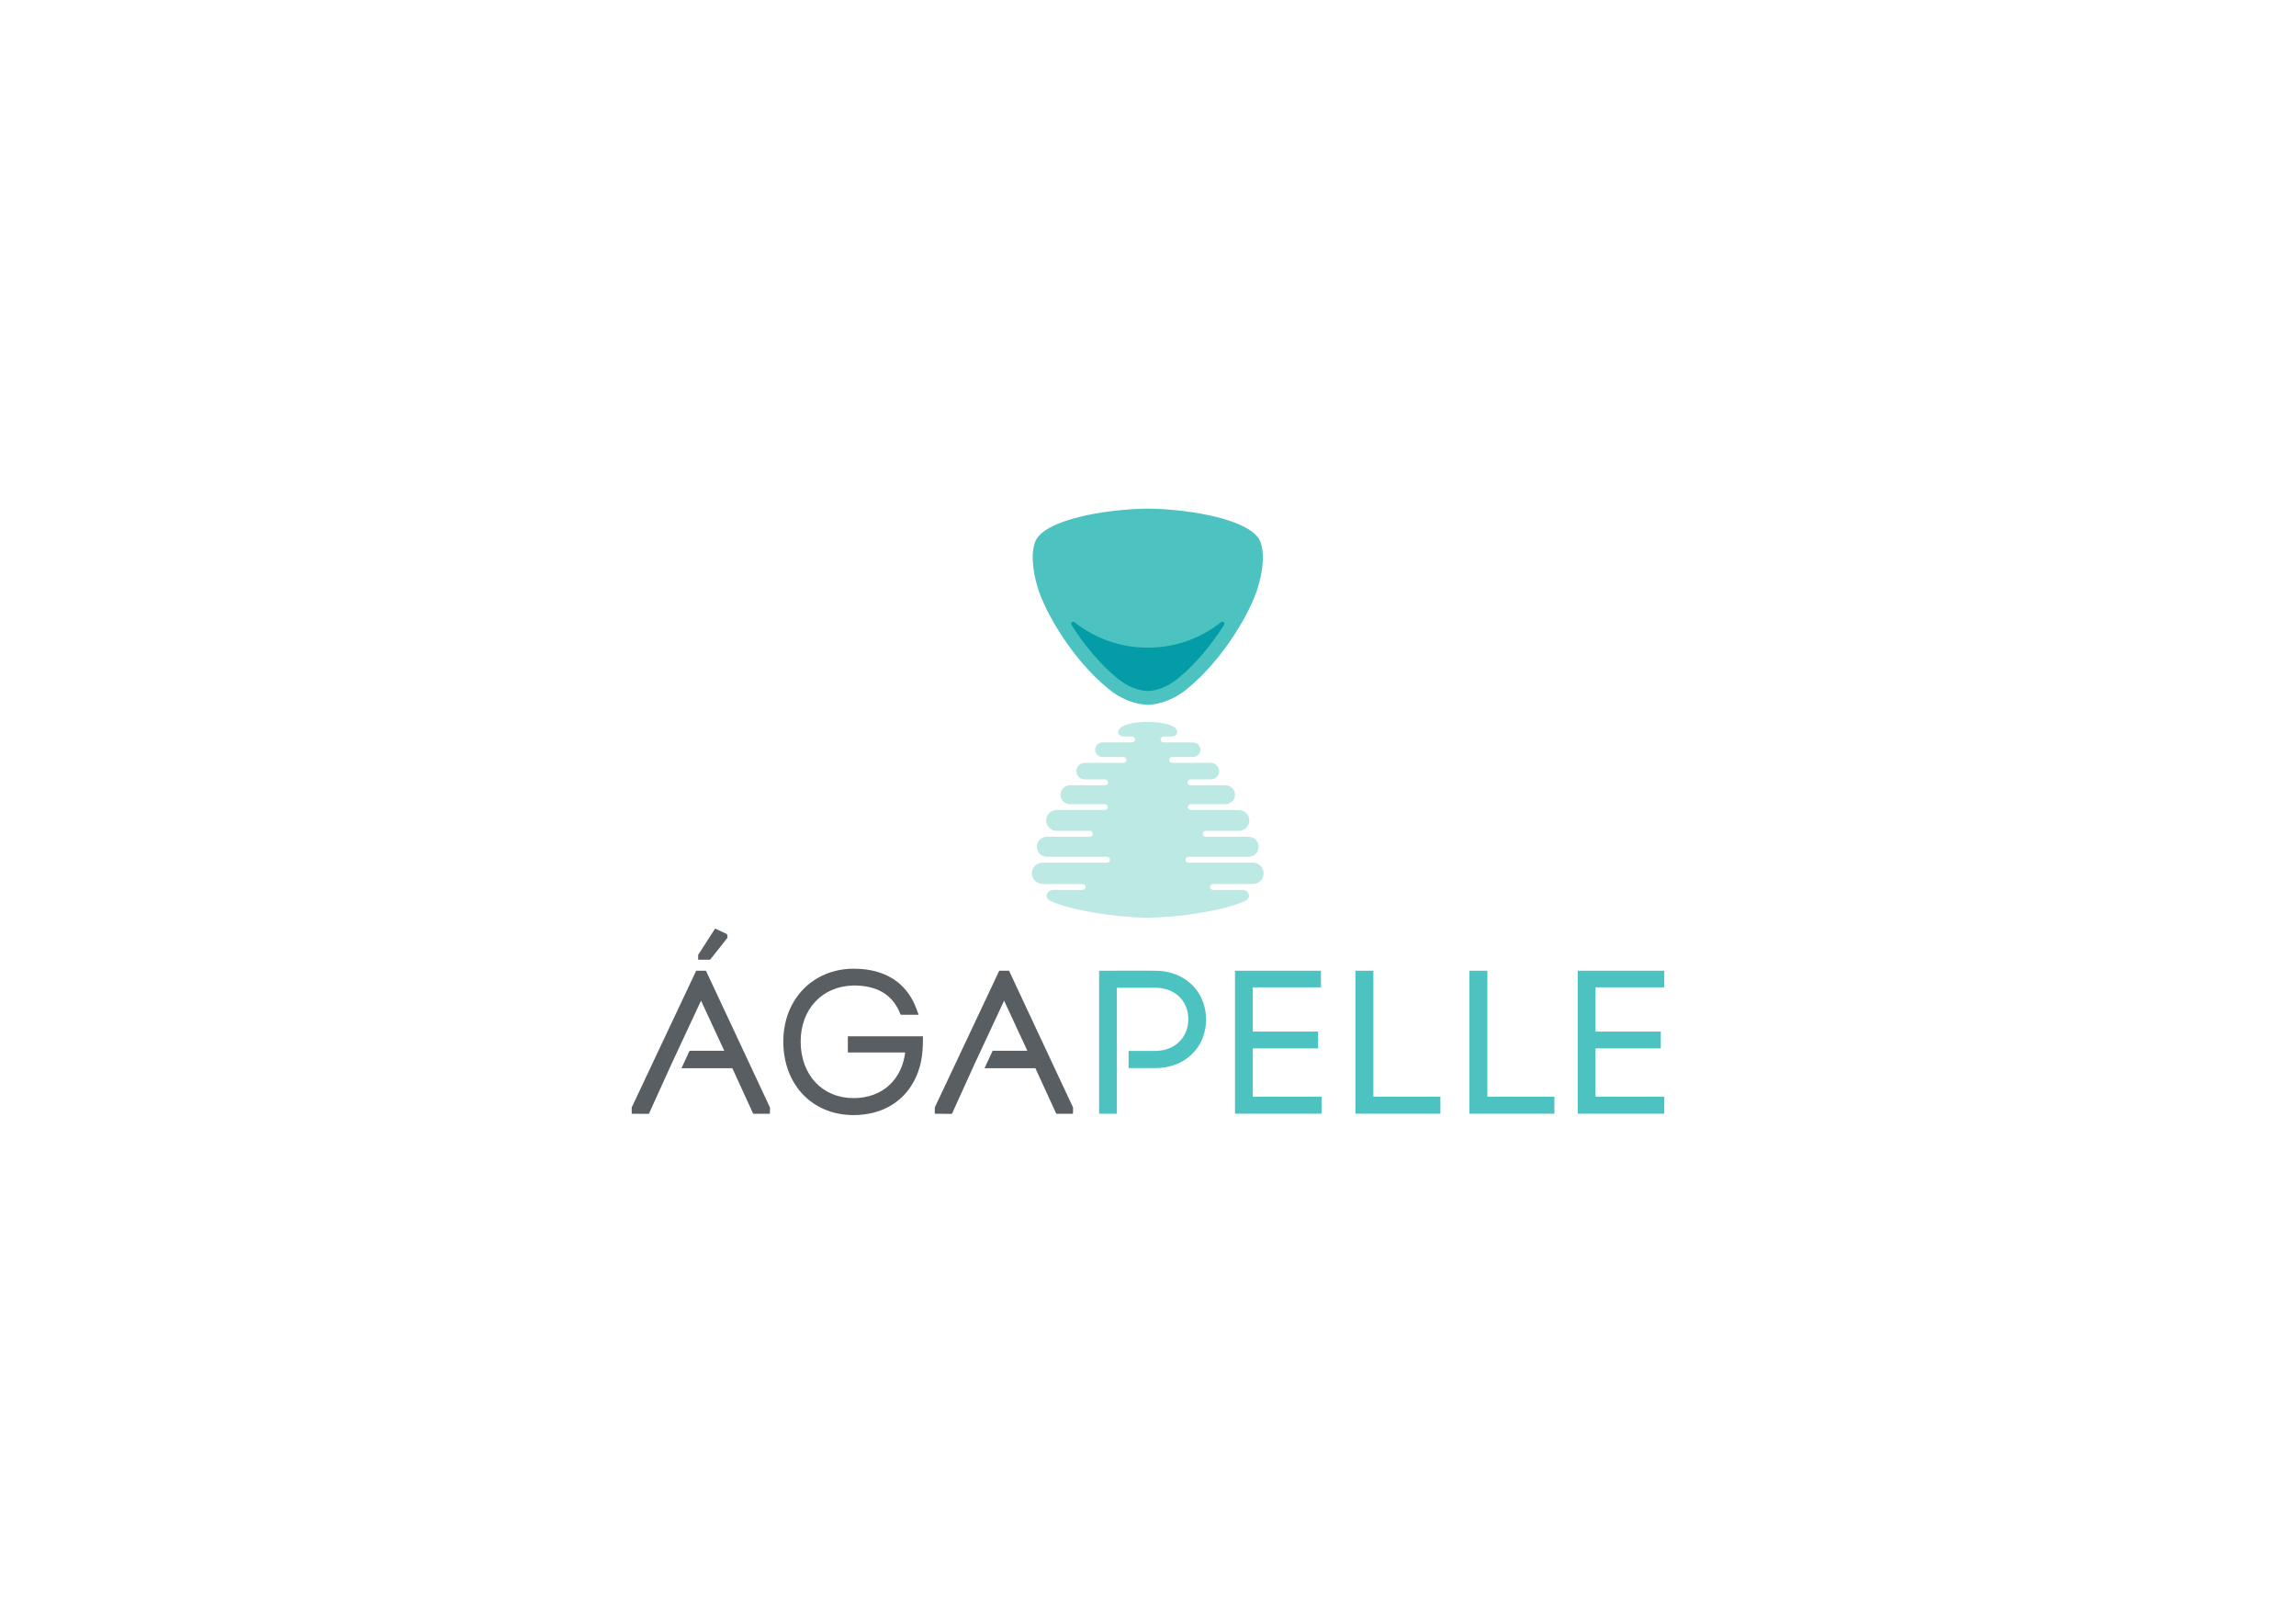
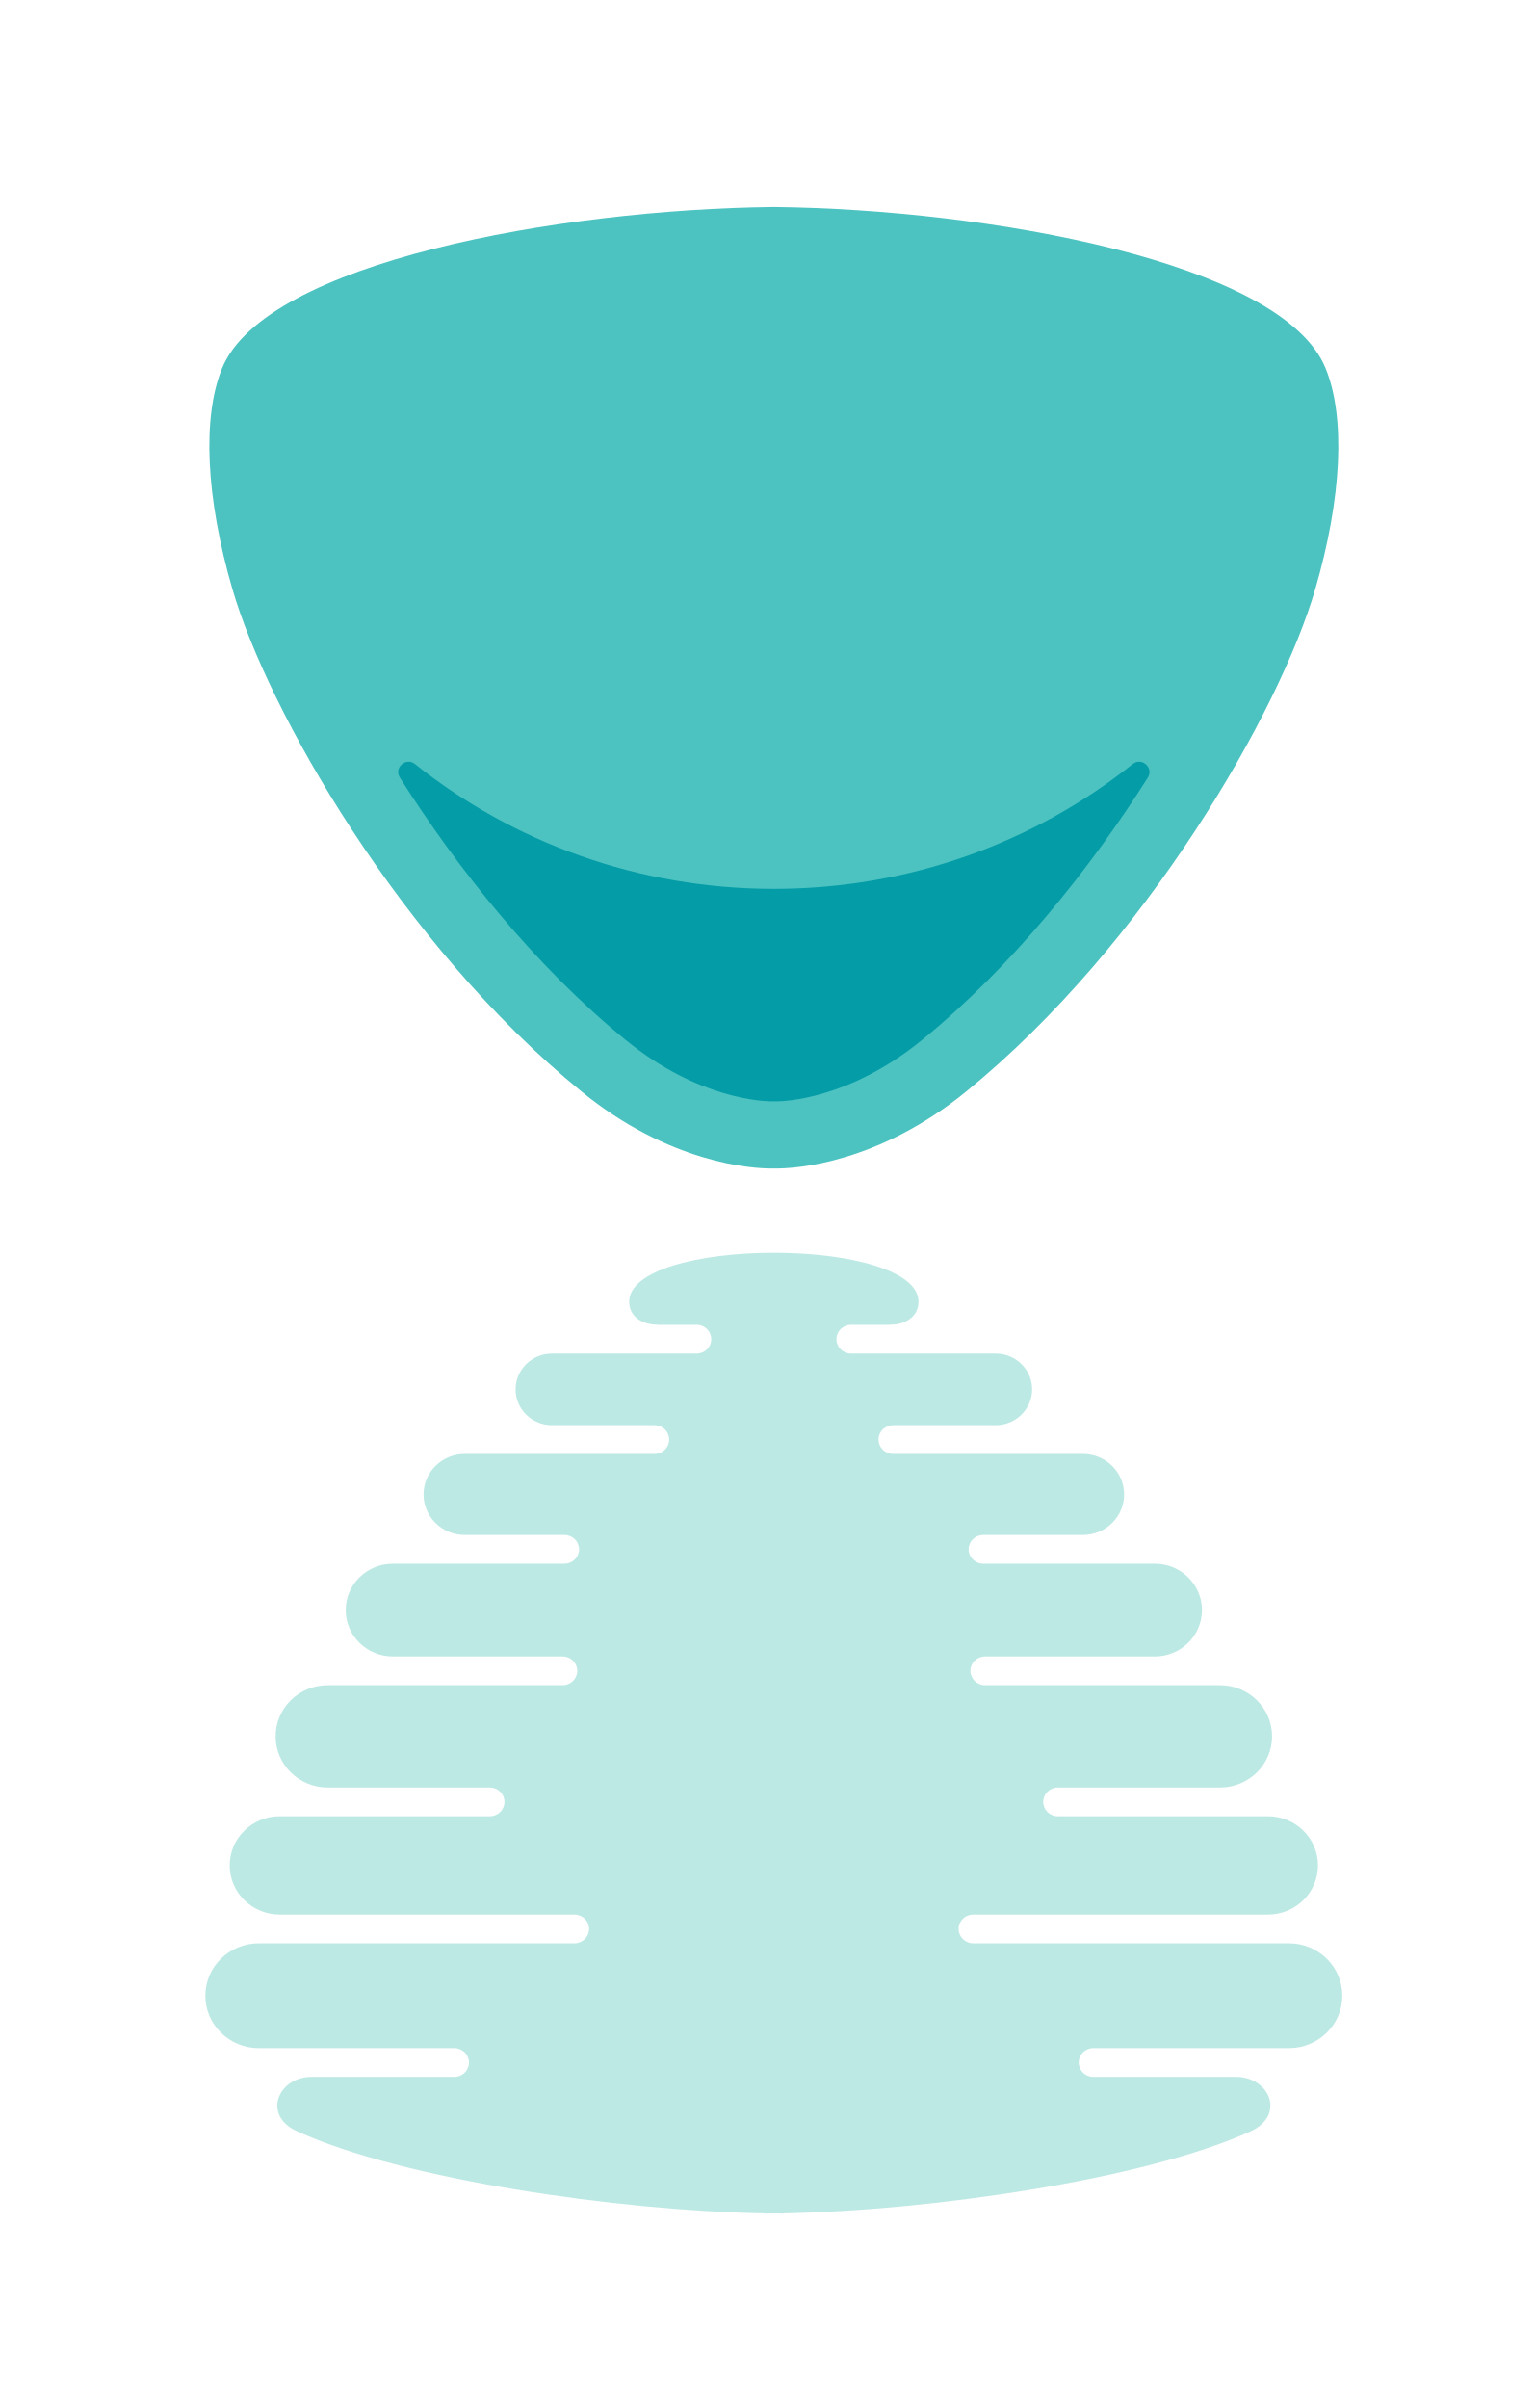
- <svg xmlns="http://www.w3.org/2000/svg" viewBox="0 0 1122.52 793.707" height="793.707" width="1122.52" xml:space="preserve" id="svg2" version="1.1">
+ <svg xmlns="http://www.w3.org/2000/svg" viewBox="484 228 153 240" height="240" width="153" xml:space="preserve" id="svg2" version="1.1">
  <defs id="defs6">
    <clipPath id="clipPath38" clipPathUnits="userSpaceOnUse">
      <path id="path36" d="M 0,595.28 H 841.89 V 0 H 0 Z" />
    </clipPath>
  </defs>
  <g transform="matrix(1.333333,0,0,-1.333333,0,793.7067)" id="g10">
-     <g transform="translate(266.7629,251.5066)" id="g12">
-       <path id="path14" style="fill:#595e63;fill-opacity:1;fill-rule:nonzero;stroke:none" d="M 0,0 -0.152,1.277 -4.543,3.366 -10.762,-6.3 v -1.771 h 4.384 z" />
-     </g>
-     <g transform="translate(503.5852,239.3992)" id="g16">
-       <path id="path18" style="fill:#4dc3c1;fill-opacity:1;fill-rule:nonzero;stroke:none" d="m 0,0 h -6.588 v -52.419 h 31.164 v 6.236 H 0 Z" />
-     </g>
-     <g transform="translate(545.3772,239.3992)" id="g20">
-       <path id="path22" style="fill:#4dc3c1;fill-opacity:1;fill-rule:nonzero;stroke:none" d="m 0,0 h -6.588 v -52.419 h 31.163 v 6.236 H 0 Z" />
-     </g>
-     <g transform="translate(610.2517,233.3054)" id="g24">
-       <path id="path26" style="fill:#4dc3c1;fill-opacity:1;fill-rule:nonzero;stroke:none" d="M 0,0 V 6.094 H -31.728 V -46.324 H 0 v 6.236 h -25.209 v 17.703 h 23.937 v 6.164 H -25.209 V 0 Z" />
-     </g>
-     <g transform="translate(459.3635,210.9207)" id="g28">
-       <path id="path30" style="fill:#4dc3c1;fill-opacity:1;fill-rule:nonzero;stroke:none" d="M 0,0 H 23.937 V 6.163 H 0 v 16.222 h 24.997 v 6.094 H -6.518 V -23.94 h 31.727 v 6.236 l -25.209,0 z" />
-     </g>
    <g id="g32">
      <g clip-path="url(#clipPath38)" id="g34">
-         <g transform="translate(310.8865,209.4177)" id="g40">
-           <path id="path42" style="fill:#595e63;fill-opacity:1;fill-rule:nonzero;stroke:none" d="m 0,0 h 21.022 c -0.615,-4.875 -2.61,-8.993 -5.791,-11.94 -3.375,-3.128 -7.912,-4.781 -13.122,-4.781 -2.817,0 -5.464,0.51 -7.869,1.519 -2.336,0.981 -4.392,2.407 -6.112,4.241 -1.724,1.838 -3.067,4.038 -3.991,6.54 -0.952,2.583 -1.436,5.426 -1.436,8.449 0,2.942 0.483,5.716 1.435,8.244 0.922,2.452 2.265,4.619 3.99,6.439 1.721,1.817 3.78,3.244 6.119,4.24 2.41,1.025 5.059,1.569 7.864,1.615 8.475,0 13.993,-3.197 16.87,-9.776 l 0.419,-0.953 h 6.561 l -0.794,2.145 c -1.515,4.113 -3.872,7.44 -7.004,9.891 -4.109,3.214 -9.485,4.845 -15.98,4.845 -14.975,0 -25.843,-11.225 -25.843,-26.69 0,-3.882 0.634,-7.537 1.884,-10.867 1.225,-3.263 3.011,-6.139 5.309,-8.547 2.302,-2.413 5.052,-4.288 8.171,-5.574 3.188,-1.316 6.689,-1.984 10.407,-1.984 10.799,0 19.224,5.279 23.114,14.479 1.556,3.586 2.289,7.654 2.305,12.807 l 0.001,1.596 H 0 Z" />
-         </g>
-         <g transform="translate(255.2668,239.3904)" id="g44">
-           <path id="path46" style="fill:#595e63;fill-opacity:1;fill-rule:nonzero;stroke:none" d="m 0,0 -23.628,-50.107 v -2.33 l 6.291,-0.026 8.273,18.235 10.849,23.256 8.513,-18.354 H -2.421 l -2.972,-6.419 h 18.659 l 7.649,-16.698 h 6.113 l 0.056,2.271 L 3.593,0 Z" />
-         </g>
-         <g transform="translate(366.3977,239.3904)" id="g48">
-           <path id="path50" style="fill:#595e63;fill-opacity:1;fill-rule:nonzero;stroke:none" d="m 0,0 -23.629,-50.107 v -2.33 l 6.291,-0.026 8.273,18.235 10.849,23.256 8.513,-18.354 H -2.421 l -2.973,-6.419 h 18.659 l 7.649,-16.698 h 6.115 l 0.054,2.272 L 3.592,0 Z" />
-         </g>
-         <g transform="translate(423.6326,239.3953)" id="g52">
-           <path id="path54" style="fill:#4dc3c1;fill-opacity:1;fill-rule:nonzero;stroke:none" d="m 0,0 c -1.841,0.021 -3.859,0.031 -6.35,0.031 -2.171,0 -4.376,-0.008 -6.446,-0.014 L -13.179,0.016 C -15.09,0.008 -17.062,0 -19.021,0 h -1.597 v -52.409 h 6.513 v 16.659 0.052 6.299 0.783 22.387 h 14.088 c 3.471,0 6.58,-1.152 8.756,-3.245 2.165,-2.083 3.358,-5.057 3.358,-8.376 0,-6.692 -5.095,-11.549 -12.114,-11.549 h -9.789 v -6.299 h 9.789 c 10.792,0 18.625,7.476 18.625,17.778 C 18.608,-7.536 10.78,0 0,0" />
-         </g>
        <g transform="translate(462.1008,396.7761)" id="g56">
          <path id="path58" style="fill:#4dc3c1;fill-opacity:1;fill-rule:nonzero;stroke:none" d="m 0,0 c 1.51,-3.655 1.233,-9.685 -0.765,-16.54 -2.627,-9.023 -12.55,-26.51 -26.11,-37.559 -6.509,-5.305 -12.668,-5.783 -14.368,-5.742 -1.698,-0.041 -7.859,0.437 -14.367,5.742 -13.56,11.049 -23.483,28.536 -26.11,37.559 -1.998,6.855 -2.275,12.885 -0.765,16.54 3.256,7.896 25.198,11.854 41.205,12.03 h 0.037 0.038 C -25.199,11.854 -3.256,7.896 0,0" />
        </g>
        <g transform="translate(420.8582,357.8386)" id="g60">
          <path id="path62" style="fill:#049da7;fill-opacity:1;fill-rule:nonzero;stroke:none" d="m 0,0 c -10.185,0 -19.525,3.502 -26.834,9.332 -0.671,0.535 -1.59,-0.285 -1.132,-1.009 4.32,-6.827 10.139,-14.121 16.907,-19.636 5.441,-4.434 10.307,-4.573 10.928,-4.573 0.002,0 0.131,0.003 0.131,0.003 l 0.19,-0.003 c 0.539,0 5.415,0.128 10.87,4.574 6.768,5.515 12.587,12.808 16.907,19.636 0.457,0.723 -0.461,1.543 -1.132,1.009 C 19.526,3.503 10.186,0 0,0" />
        </g>
        <g transform="translate(459.3684,279.0183)" id="g64">
          <path id="path66" style="fill:#bde9e4;fill-opacity:1;fill-rule:nonzero;stroke:none" d="m 0,0 h -23.603 c -0.604,0 -1.093,0.481 -1.093,1.074 0,0.593 0.489,1.073 1.093,1.073 h 22.035 c 2.066,0 3.741,1.646 3.741,3.675 0,2.029 -1.675,3.674 -3.741,3.674 h -15.709 c -0.604,0 -1.094,0.481 -1.094,1.073 0,0.593 0.49,1.075 1.094,1.075 h 12.121 c 2.152,0 3.896,1.711 3.896,3.825 0,2.112 -1.745,3.825 -3.897,3.825 H -22.72 c -0.604,0 -1.093,0.48 -1.093,1.074 0,0.593 0.489,1.073 1.093,1.073 h 12.692 c 1.949,0 3.529,1.552 3.529,3.466 0,1.914 -1.58,3.466 -3.529,3.466 h -12.826 c -0.604,0 -1.094,0.481 -1.094,1.073 0,0.593 0.49,1.075 1.094,1.075 h 7.447 c 1.704,0 3.086,1.356 3.086,3.03 0,1.673 -1.381,3.03 -3.086,3.03 H -29.59 c -0.604,0 -1.094,0.481 -1.094,1.073 0,0.594 0.49,1.075 1.094,1.075 h 7.665 c 1.505,0 2.725,1.198 2.725,2.675 v 10e-4 c 0,1.478 -1.22,2.676 -2.726,2.676 h -10.811 c -0.604,0 -1.094,0.481 -1.094,1.074 0,0.593 0.49,1.074 1.094,1.074 h 2.905 l -0.007,0.009 c 1.205,0 2.145,0.629 2.145,1.727 0,2.322 -5.141,3.649 -10.816,3.651 -5.675,-0.002 -10.816,-1.329 -10.816,-3.651 0,-1.098 0.939,-1.727 2.145,-1.727 l -0.007,-0.009 h 2.904 c 0.604,0 1.094,-0.481 1.094,-1.074 0,-0.593 -0.49,-1.074 -1.094,-1.074 h -10.811 c -1.505,0 -2.725,-1.198 -2.725,-2.676 v -10e-4 c 0,-1.477 1.22,-2.675 2.725,-2.675 h 7.665 c 0.604,0 1.094,-0.481 1.094,-1.075 0,-0.592 -0.49,-1.073 -1.094,-1.073 h -14.183 c -1.705,0 -3.087,-1.357 -3.087,-3.03 0,-1.674 1.382,-3.03 3.087,-3.03 h 7.447 c 0.604,0 1.094,-0.482 1.094,-1.075 0,-0.592 -0.49,-1.073 -1.094,-1.073 h -12.826 c -1.949,0 -3.529,-1.552 -3.529,-3.466 0,-1.914 1.58,-3.466 3.529,-3.466 h 12.691 c 0.604,0 1.094,-0.48 1.094,-1.073 0,-0.594 -0.49,-1.074 -1.094,-1.074 h -17.563 c -2.152,0 -3.896,-1.713 -3.896,-3.825 0,-2.114 1.744,-3.825 3.896,-3.825 h 12.121 c 0.604,0 1.094,-0.482 1.094,-1.075 0,-0.592 -0.49,-1.073 -1.094,-1.073 h -15.709 c -2.066,0 -3.741,-1.645 -3.741,-3.674 0,-2.029 1.675,-3.675 3.741,-3.675 h 22.035 c 0.603,0 1.093,-0.48 1.093,-1.073 C -52.324,0.481 -52.814,0 -53.417,0 H -77.02 c -2.205,0 -3.993,-1.755 -3.993,-3.919 0,-2.165 1.788,-3.92 3.993,-3.92 h 14.623 c 0.604,0 1.093,-0.481 1.093,-1.074 0,-0.593 -0.489,-1.073 -1.093,-1.073 h -10.686 c -0.676,0 -1.337,-0.223 -1.822,-0.648 -1.1,-0.965 -1.041,-2.603 0.725,-3.41 7.943,-3.627 24.009,-5.938 34.918,-6.144 0,-0.01 10e-4,-0.015 10e-4,-0.015 0.242,0 0.49,10e-4 0.739,0.004 h 0.012 0.012 c 0.249,-0.003 0.496,-0.004 0.739,-0.004 0,0 10e-4,0.005 10e-4,0.015 10.908,0.206 26.974,2.517 34.918,6.144 1.766,0.807 1.825,2.445 0.725,3.41 -0.485,0.425 -1.146,0.648 -1.822,0.648 h -10.686 c -0.604,0 -1.093,0.48 -1.093,1.073 0,0.593 0.489,1.074 1.093,1.074 H 0 c 2.205,0 3.992,1.755 3.992,3.92 C 3.992,-1.755 2.205,0 0,0" />
        </g>
      </g>
    </g>
  </g>
</svg>
